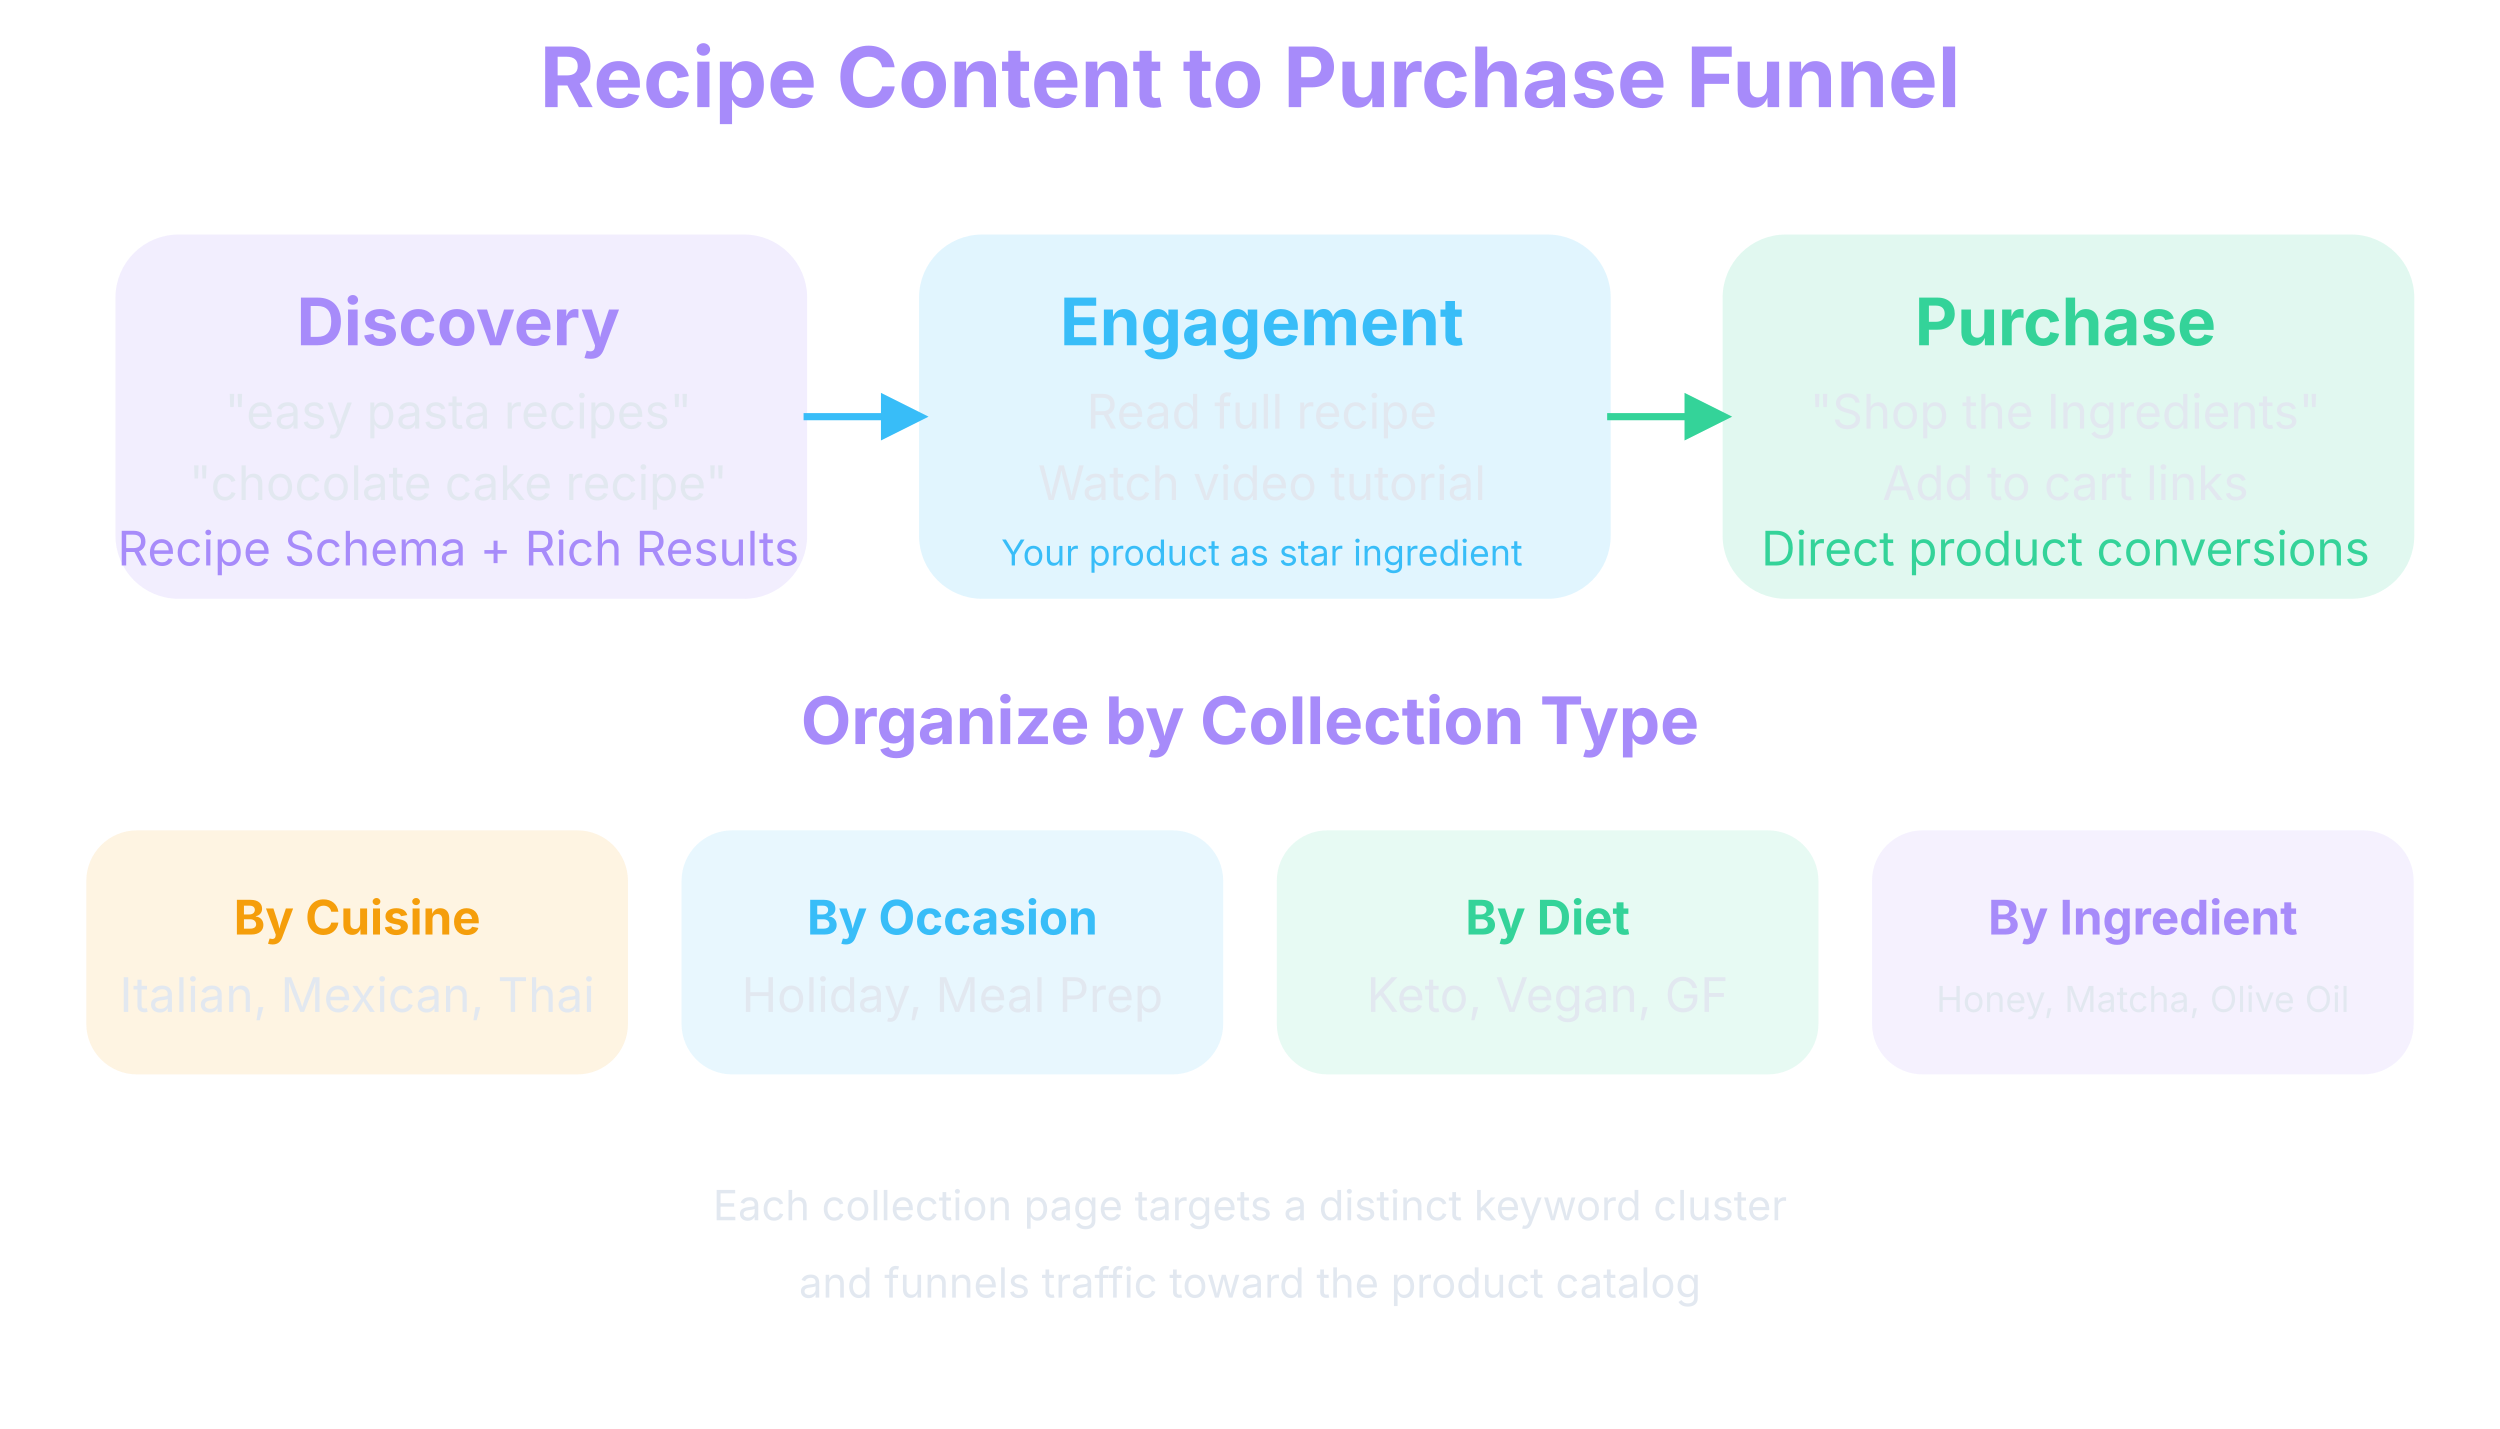
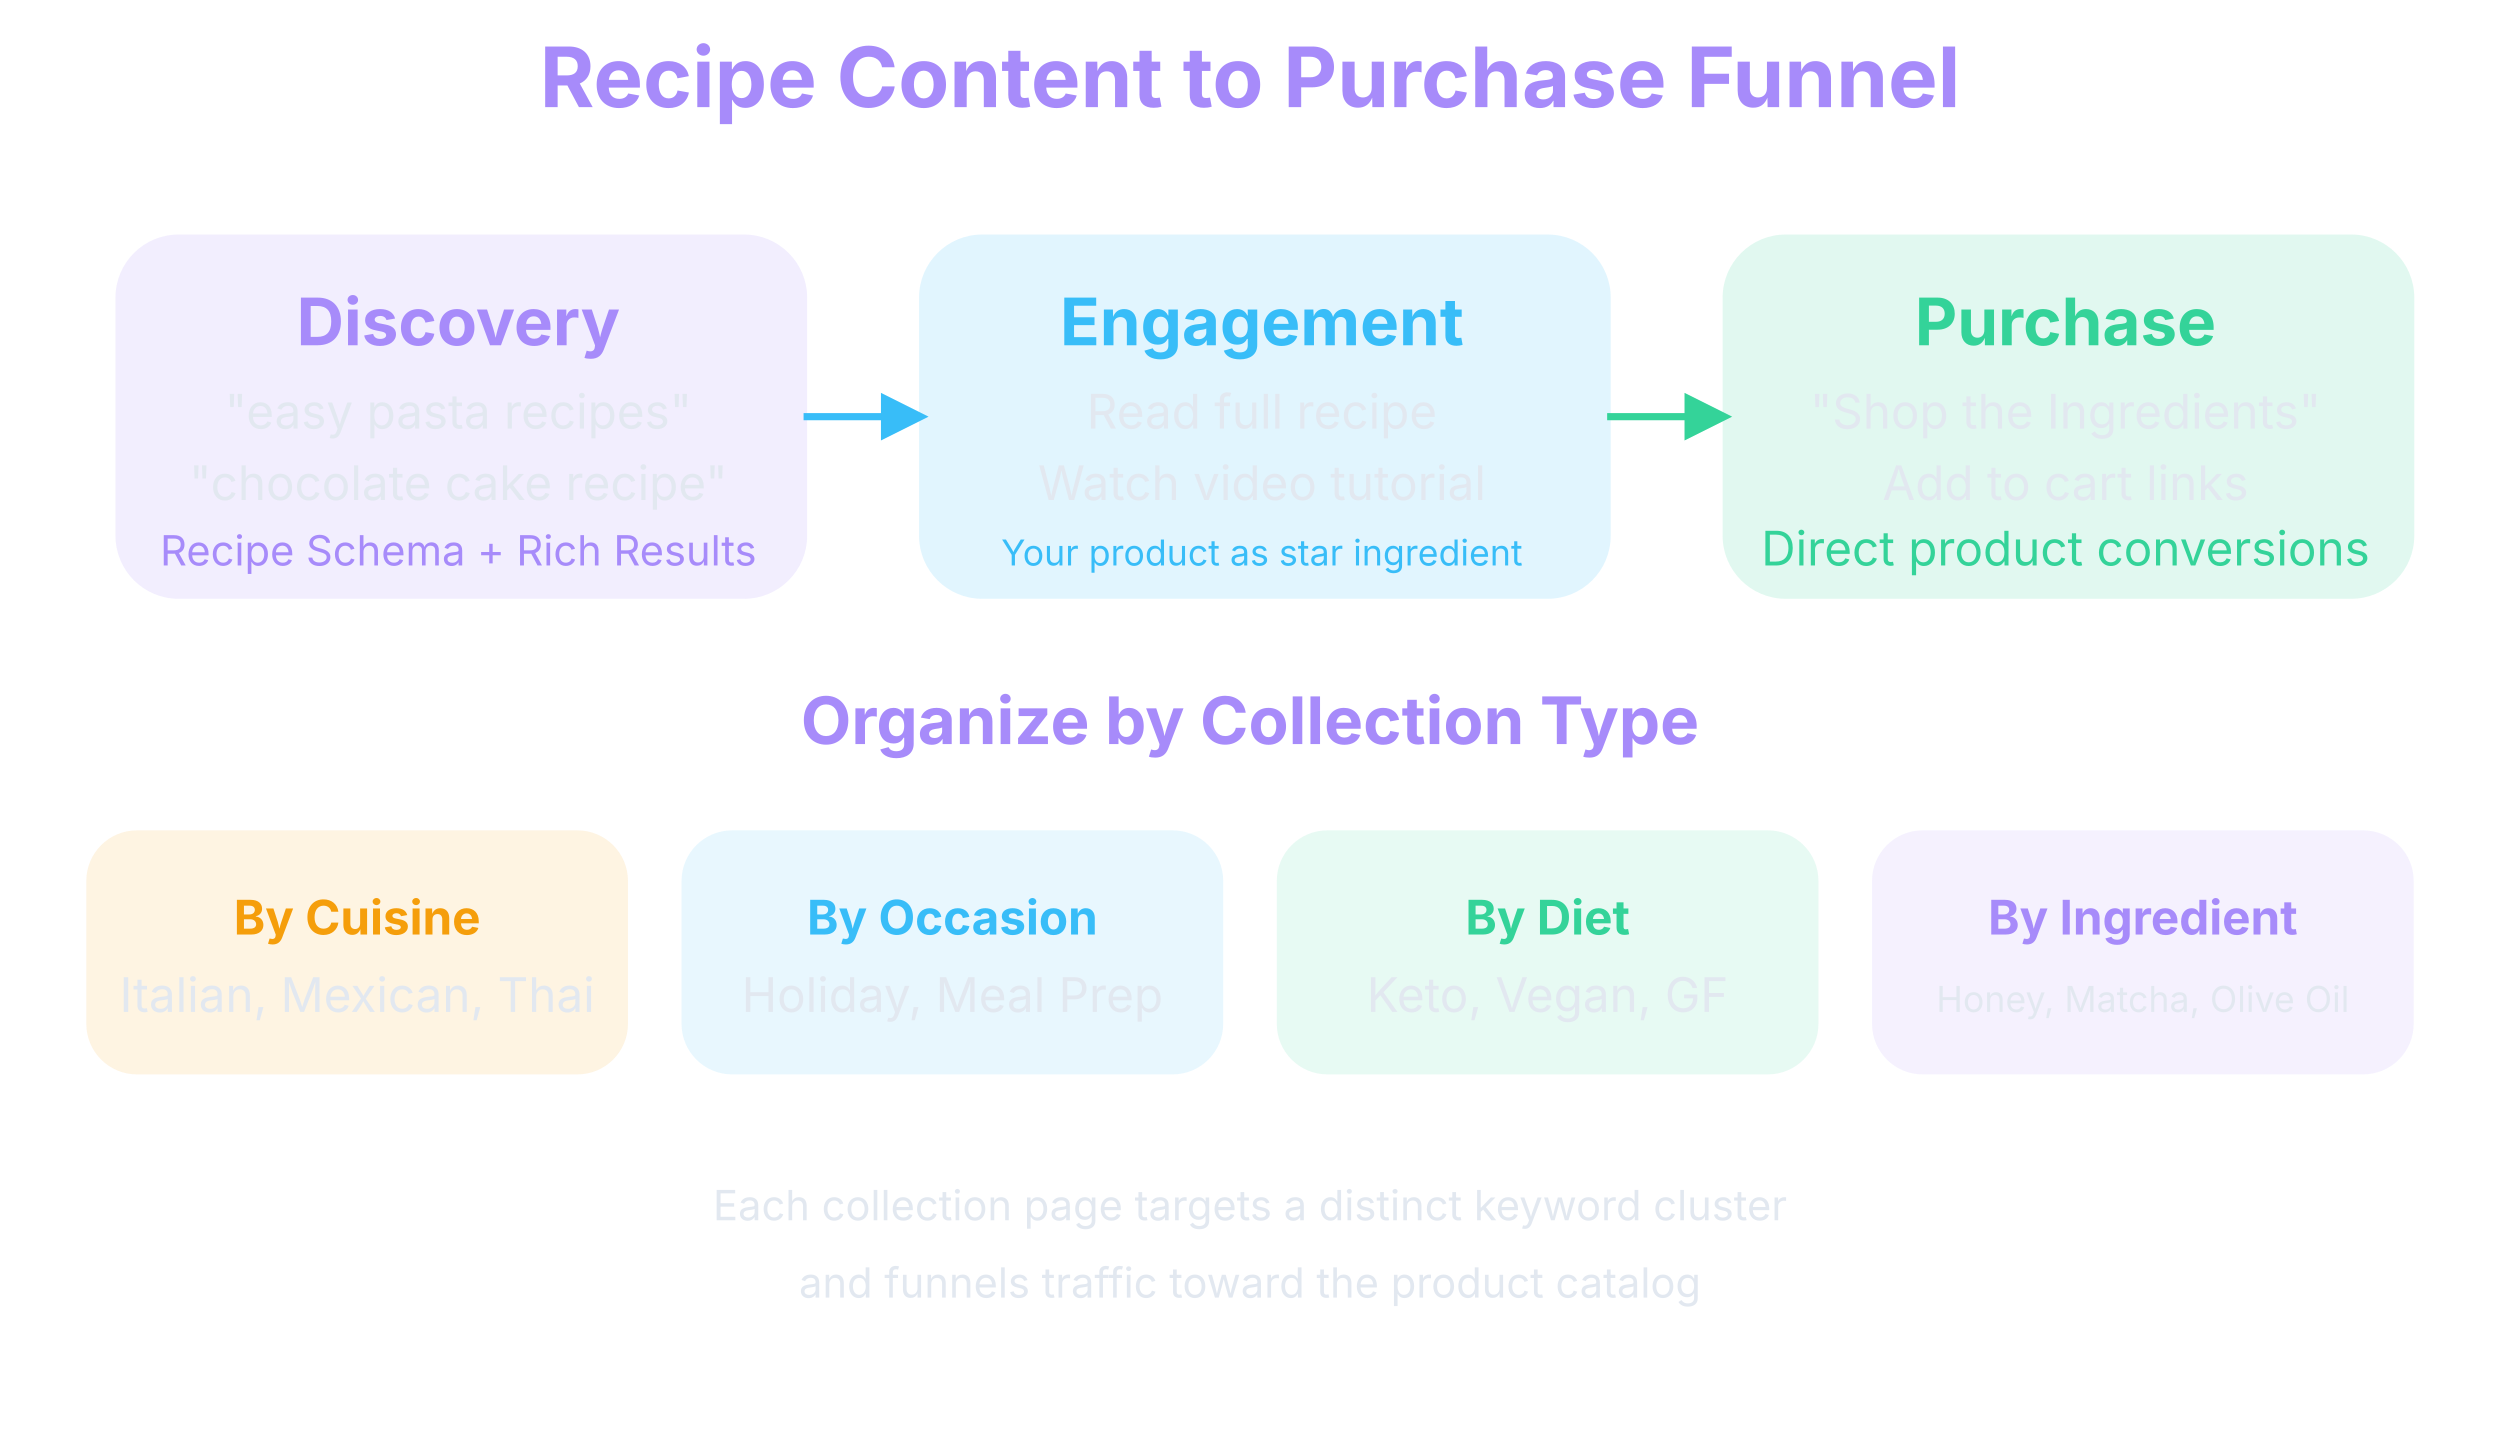
<svg xmlns="http://www.w3.org/2000/svg" viewBox="0 0 420 240" fill="none">
  <text x="210" y="18" text-anchor="middle" font-family="Inter, -apple-system, BlinkMacSystemFont, 'Segoe UI', Roboto, sans-serif" font-size="14" font-weight="bold" fill="#a78bfa">Recipe Content to Purchase Funnel</text>
  <rect x="20" y="40" width="115" height="60" rx="10" fill="#a78bfa" opacity="0.15" stroke="#a78bfa" stroke-width="1.2" />
  <text x="77" y="58" text-anchor="middle" font-family="Inter, -apple-system, BlinkMacSystemFont, 'Segoe UI', Roboto, sans-serif" font-size="11" fill="#a78bfa" font-weight="bold">Discovery</text>
  <text x="77" y="72" text-anchor="middle" font-family="Inter, -apple-system, BlinkMacSystemFont, 'Segoe UI', Roboto, sans-serif" font-size="8" fill="#e2e8f0">"easy pasta recipes"</text>
  <text x="77" y="84" text-anchor="middle" font-family="Inter, -apple-system, BlinkMacSystemFont, 'Segoe UI', Roboto, sans-serif" font-size="8" fill="#e2e8f0">"chocolate cake recipe"</text>
-   <text x="77" y="95" text-anchor="middle" font-family="Inter, -apple-system, BlinkMacSystemFont, 'Segoe UI', Roboto, sans-serif" font-size="8" fill="#a78bfa">Recipe Schema + Rich Results</text>
+   <text x="77" y="95" text-anchor="middle" font-family="Inter, -apple-system, BlinkMacSystemFont, 'Segoe UI', Roboto, sans-serif" font-size="7" fill="#a78bfa">Recipe Schema + Rich Results</text>
  <line x1="135" y1="70" x2="150" y2="70" stroke="#38bdf8" stroke-width="1.2" />
  <polygon points="148,66 156,70 148,74" fill="#38bdf8" />
  <rect x="155" y="40" width="115" height="60" rx="10" fill="#38bdf8" opacity="0.15" stroke="#38bdf8" stroke-width="1.2" />
  <text x="212" y="58" text-anchor="middle" font-family="Inter, -apple-system, BlinkMacSystemFont, 'Segoe UI', Roboto, sans-serif" font-size="11" fill="#38bdf8" font-weight="bold">Engagement</text>
  <text x="212" y="72" text-anchor="middle" font-family="Inter, -apple-system, BlinkMacSystemFont, 'Segoe UI', Roboto, sans-serif" font-size="8" fill="#e2e8f0">Read full recipe</text>
  <text x="212" y="84" text-anchor="middle" font-family="Inter, -apple-system, BlinkMacSystemFont, 'Segoe UI', Roboto, sans-serif" font-size="8" fill="#e2e8f0">Watch video tutorial</text>
  <text x="212" y="95" text-anchor="middle" font-family="Inter, -apple-system, BlinkMacSystemFont, 'Segoe UI', Roboto, sans-serif" font-size="6" fill="#38bdf8">Your product as star ingredient</text>
  <line x1="270" y1="70" x2="285" y2="70" stroke="#34d399" stroke-width="1.2" />
  <polygon points="283,66 291,70 283,74" fill="#34d399" />
  <rect x="290" y="40" width="115" height="60" rx="10" fill="#34d399" opacity="0.15" stroke="#34d399" stroke-width="1.2" />
  <text x="347" y="58" text-anchor="middle" font-family="Inter, -apple-system, BlinkMacSystemFont, 'Segoe UI', Roboto, sans-serif" font-size="11" fill="#34d399" font-weight="bold">Purchase</text>
  <text x="347" y="72" text-anchor="middle" font-family="Inter, -apple-system, BlinkMacSystemFont, 'Segoe UI', Roboto, sans-serif" font-size="8" fill="#e2e8f0">"Shop the Ingredients"</text>
  <text x="347" y="84" text-anchor="middle" font-family="Inter, -apple-system, BlinkMacSystemFont, 'Segoe UI', Roboto, sans-serif" font-size="8" fill="#e2e8f0">Add to cart links</text>
  <text x="347" y="95" text-anchor="middle" font-family="Inter, -apple-system, BlinkMacSystemFont, 'Segoe UI', Roboto, sans-serif" font-size="8" fill="#34d399">Direct product conversions</text>
  <text x="210" y="125" text-anchor="middle" font-family="Inter, -apple-system, BlinkMacSystemFont, 'Segoe UI', Roboto, sans-serif" font-size="11" fill="#a78bfa" font-weight="bold">Organize by Collection Type</text>
  <rect x="15" y="140" width="90" height="40" rx="8" fill="#f59e0b" opacity="0.12" stroke="#f59e0b" stroke-width="1" />
  <text x="60" y="157" text-anchor="middle" font-family="Inter, -apple-system, BlinkMacSystemFont, 'Segoe UI', Roboto, sans-serif" font-size="8" fill="#f59e0b" font-weight="bold">By Cuisine</text>
  <text x="60" y="170" text-anchor="middle" font-family="Inter, -apple-system, BlinkMacSystemFont, 'Segoe UI', Roboto, sans-serif" font-size="8" fill="#e2e8f0">Italian, Mexican, Thai</text>
  <rect x="115" y="140" width="90" height="40" rx="8" fill="#38bdf8" opacity="0.12" stroke="#38bdf8" stroke-width="1" />
  <text x="160" y="157" text-anchor="middle" font-family="Inter, -apple-system, BlinkMacSystemFont, 'Segoe UI', Roboto, sans-serif" font-size="8" fill="#38bdf8" font-weight="bold">By Occasion</text>
  <text x="160" y="170" text-anchor="middle" font-family="Inter, -apple-system, BlinkMacSystemFont, 'Segoe UI', Roboto, sans-serif" font-size="8" fill="#e2e8f0">Holiday, Meal Prep</text>
  <rect x="215" y="140" width="90" height="40" rx="8" fill="#34d399" opacity="0.12" stroke="#34d399" stroke-width="1" />
  <text x="260" y="157" text-anchor="middle" font-family="Inter, -apple-system, BlinkMacSystemFont, 'Segoe UI', Roboto, sans-serif" font-size="8" fill="#34d399" font-weight="bold">By Diet</text>
  <text x="260" y="170" text-anchor="middle" font-family="Inter, -apple-system, BlinkMacSystemFont, 'Segoe UI', Roboto, sans-serif" font-size="8" fill="#e2e8f0">Keto, Vegan, GF</text>
  <rect x="315" y="140" width="90" height="40" rx="8" fill="#a78bfa" opacity="0.12" stroke="#a78bfa" stroke-width="1" />
  <text x="360" y="157" text-anchor="middle" font-family="Inter, -apple-system, BlinkMacSystemFont, 'Segoe UI', Roboto, sans-serif" font-size="8" fill="#a78bfa" font-weight="bold">By Ingredient</text>
  <text x="360" y="170" text-anchor="middle" font-family="Inter, -apple-system, BlinkMacSystemFont, 'Segoe UI', Roboto, sans-serif" font-size="6" fill="#e2e8f0">Honey, Matcha, Olive Oil</text>
  <text x="210" y="205" text-anchor="middle" font-family="Inter, -apple-system, BlinkMacSystemFont, 'Segoe UI', Roboto, sans-serif" font-size="7" fill="#e2e8f0">Each collection page targets a distinct keyword cluster</text>
  <text x="210" y="218" text-anchor="middle" font-family="Inter, -apple-system, BlinkMacSystemFont, 'Segoe UI', Roboto, sans-serif" font-size="7" fill="#e2e8f0">and funnels traffic toward the product catalog</text>
</svg>
